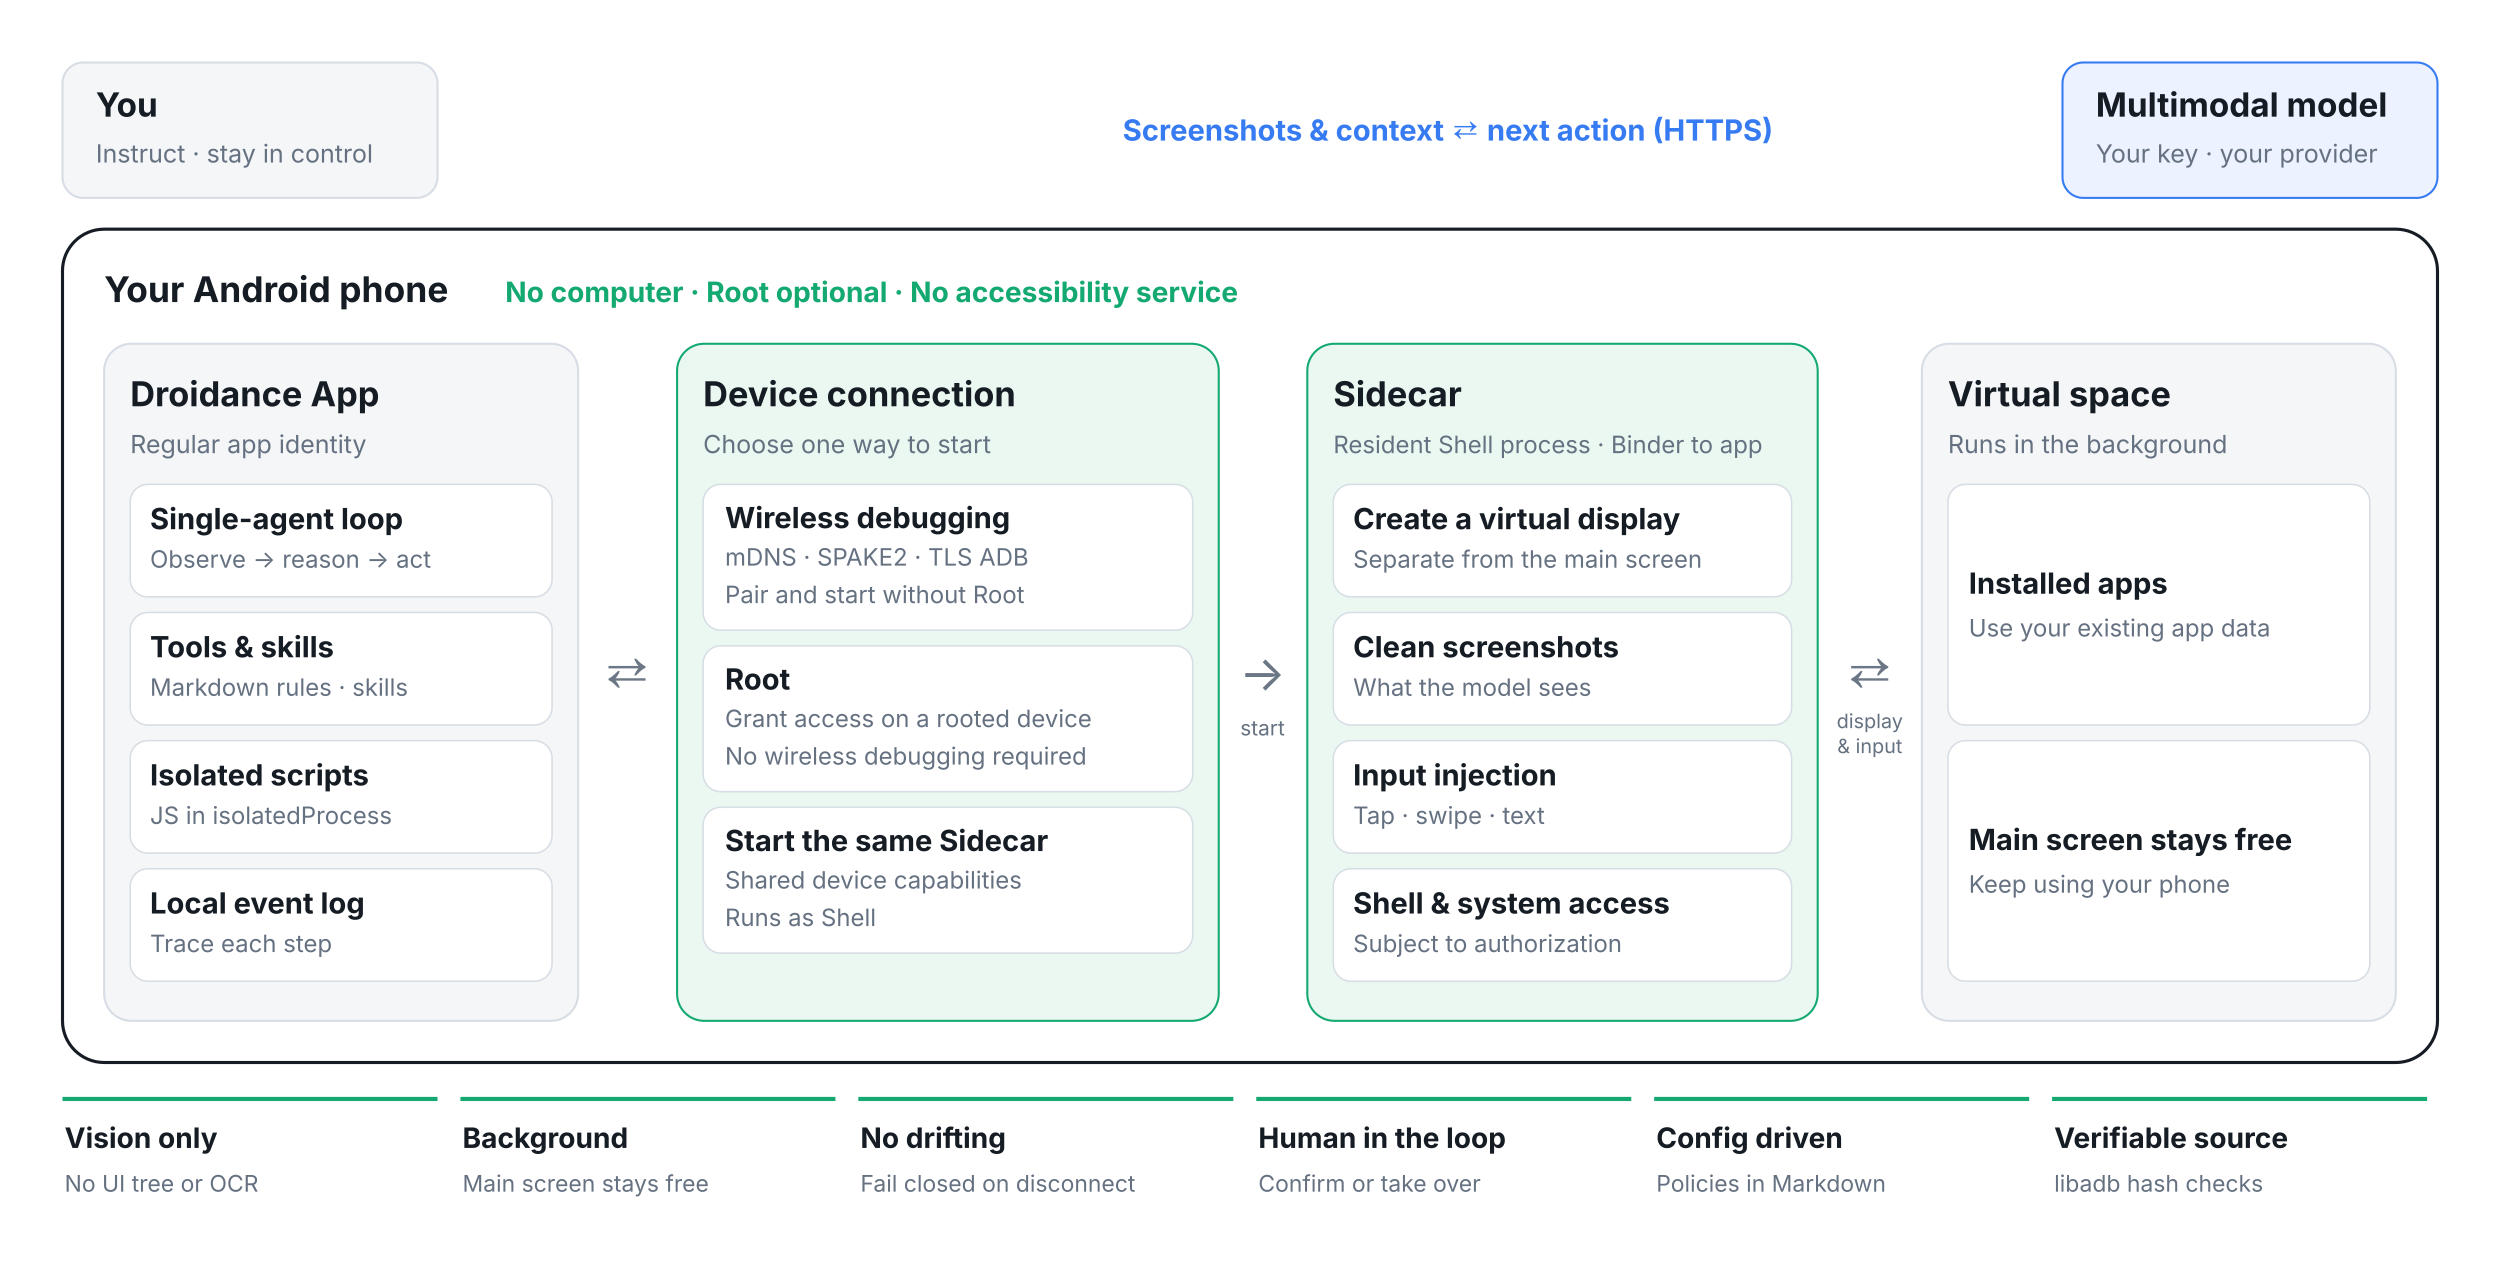
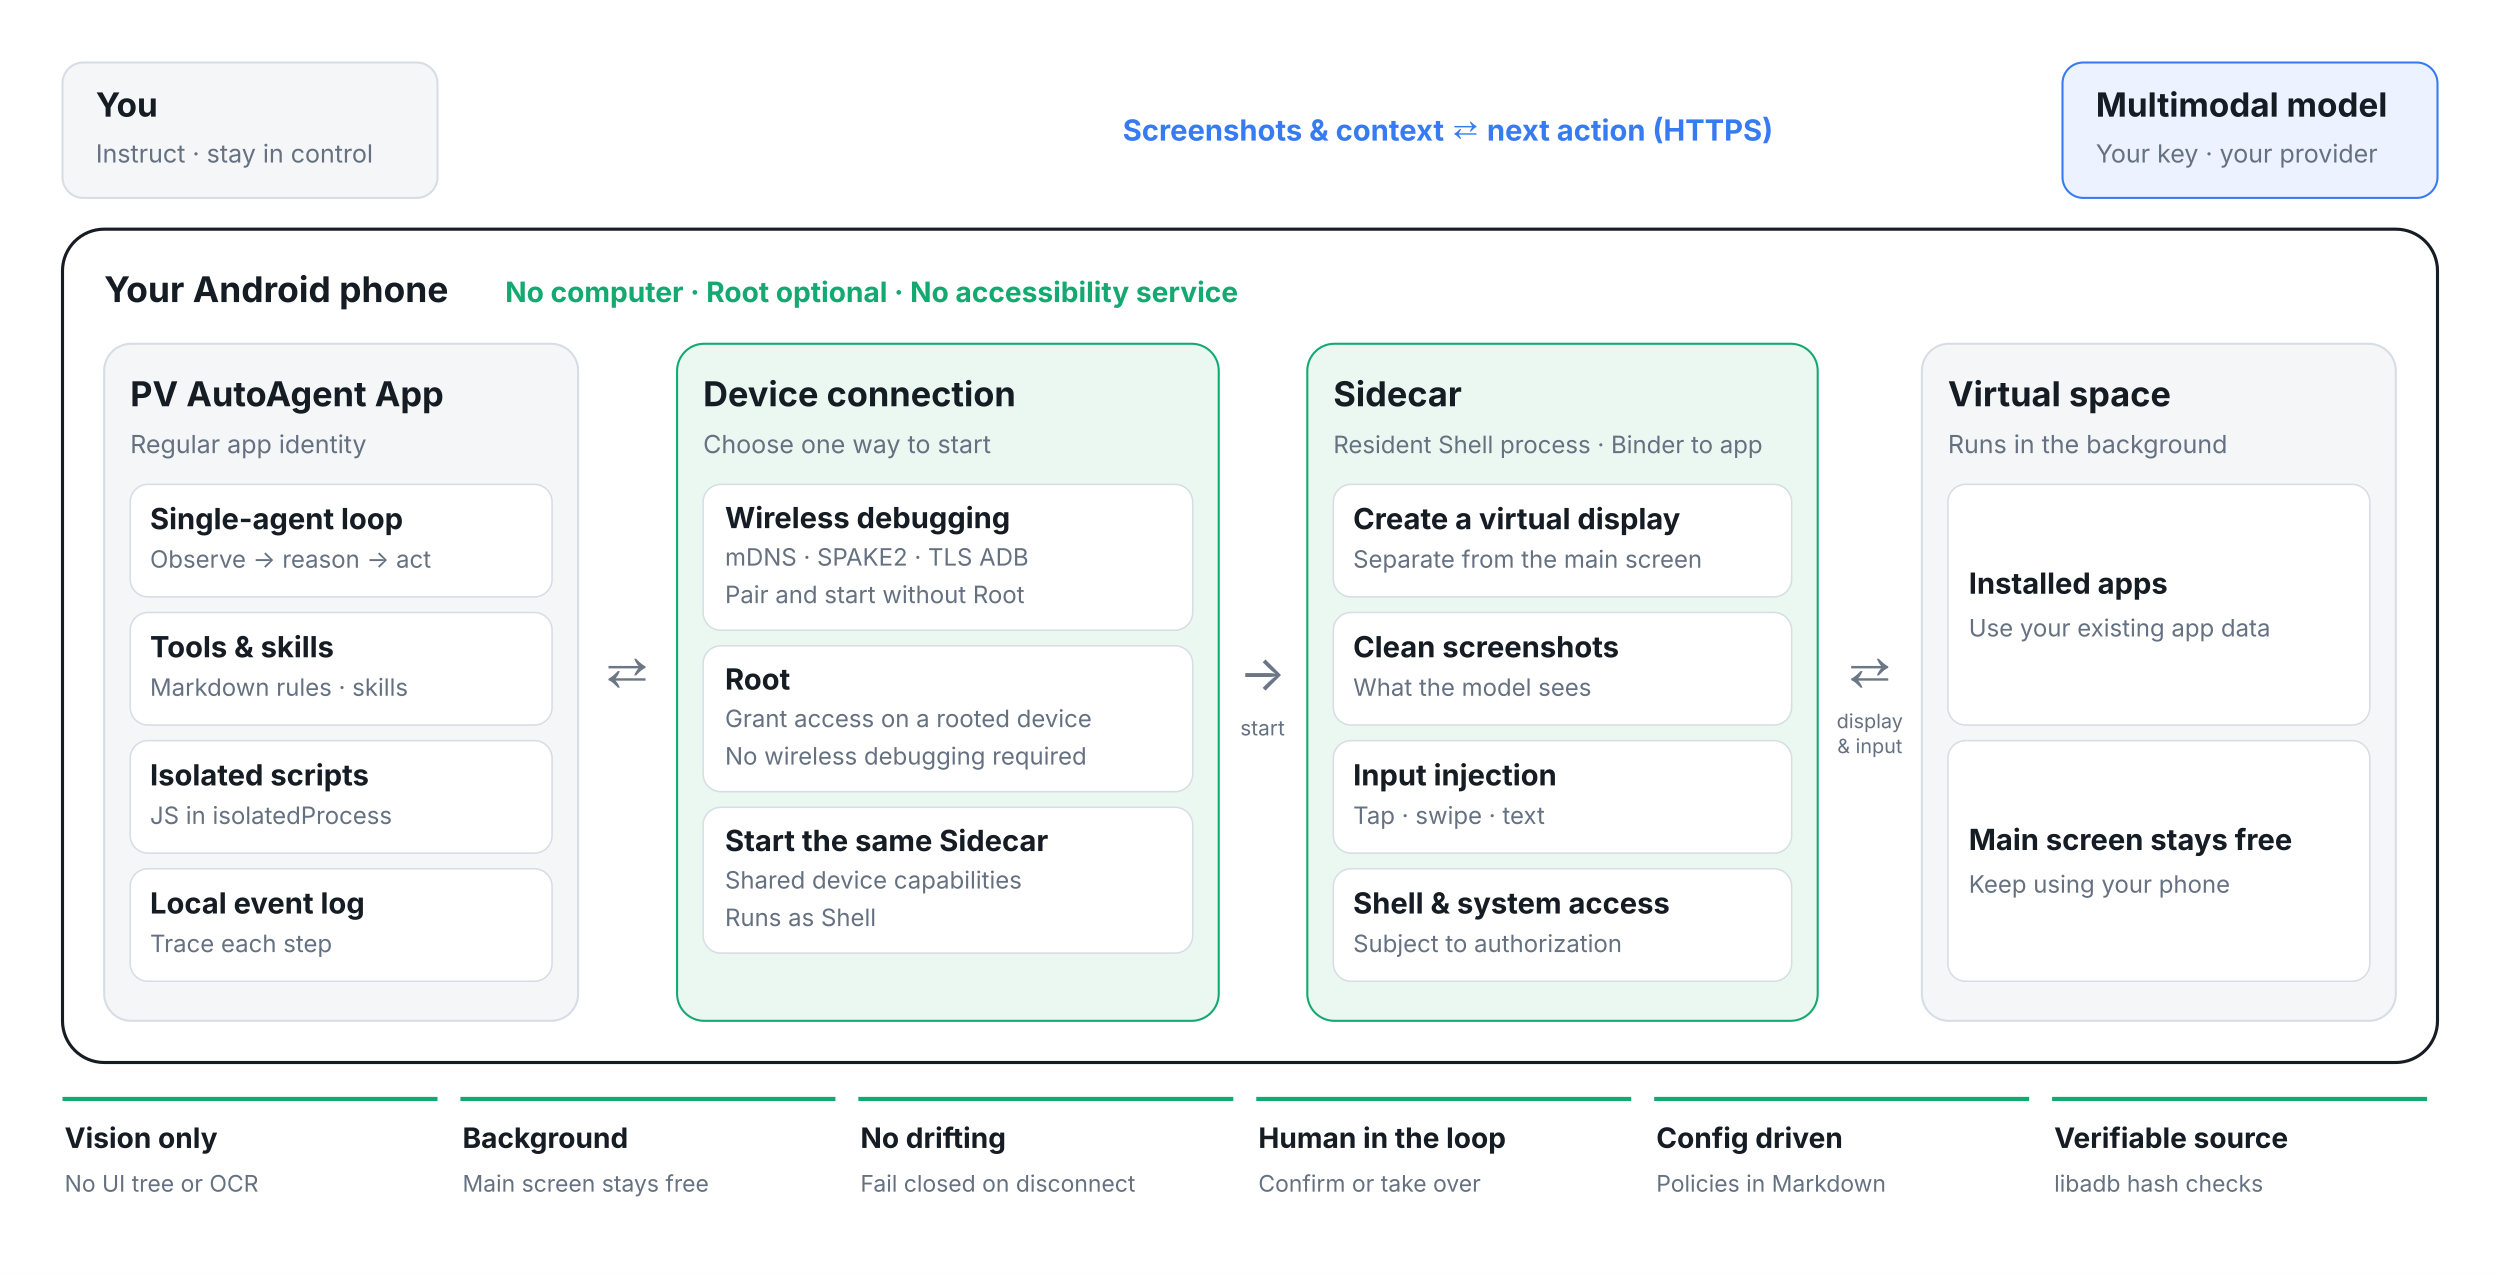
- <svg xmlns="http://www.w3.org/2000/svg" width="2400" height="1223" viewBox="0 0 2400 1223" role="img" aria-label="Droidance architecture: wireless debugging or Root starts a shared shell Sidecar for virtual-space control">
+ <svg xmlns="http://www.w3.org/2000/svg" width="2400" height="1223" viewBox="0 0 2400 1223" role="img" aria-label="PV AutoAgent architecture: wireless debugging or Root starts a shared shell Sidecar for virtual-space control">
  <rect width="2400" height="1223" fill="#ffffff" />
  <style>text{font-family: -apple-system, BlinkMacSystemFont, "Helvetica Neue", "PingFang SC", "Microsoft YaHei", sans-serif;}</style>
  <rect x="60" y="60" width="360" height="130" rx="20" fill="#f4f6f8" stroke="#d7dde4" stroke-width="2" />
  <text x="92" y="112" font-size="32" font-weight="700" fill="#161c24" text-anchor="start">You</text>
  <text x="92" y="156" font-size="24" font-weight="400" fill="#657181" text-anchor="start">Instruct · stay in control</text>
  <rect x="1980" y="60" width="360" height="130" rx="20" fill="#ecf2ff" stroke="#377bf2" stroke-width="2" />
  <text x="2012" y="112" font-size="32" font-weight="700" fill="#161c24" text-anchor="start">Multimodal model</text>
  <text x="2012" y="156" font-size="24" font-weight="400" fill="#657181" text-anchor="start">Your key · your provider</text>
  <text x="1390" y="135" font-size="28" font-weight="650" fill="#377bf2" text-anchor="middle">Screenshots &amp; context  ⇄  next action (HTTPS)</text>
  <rect x="60" y="220" width="2280" height="800" rx="40" fill="#ffffff" stroke="#161c24" stroke-width="3" />
  <text x="100" y="290" font-size="34" font-weight="700" fill="#161c24" text-anchor="start">Your Android phone</text>
  <text x="485" y="290" font-size="27" font-weight="650" fill="#13a970" text-anchor="start">No computer · Root optional · No accessibility service</text>
  <rect x="100" y="330" width="455" height="650" rx="26" fill="#f4f6f8" stroke="#d7dde4" stroke-width="2" />
-   <text x="125" y="390" font-size="33" font-weight="700" fill="#161c24" text-anchor="start">Droidance App</text>
+   <text x="125" y="390" font-size="33" font-weight="700" fill="#161c24" text-anchor="start">PV AutoAgent App</text>
  <text x="125" y="435" font-size="24" font-weight="400" fill="#657181" text-anchor="start">Regular app identity</text>
  <rect x="125" y="465" width="405" height="108" rx="17" fill="#ffffff" stroke="#d7dde4" stroke-width="1.5" />
  <text x="144" y="508" font-size="28" font-weight="650" fill="#161c24" text-anchor="start">Single-agent loop</text>
  <text x="144" y="545" font-size="23" font-weight="400" fill="#657181" text-anchor="start">Observe → reason → act</text>
  <rect x="125" y="588" width="405" height="108" rx="17" fill="#ffffff" stroke="#d7dde4" stroke-width="1.5" />
  <text x="144" y="631" font-size="28" font-weight="650" fill="#161c24" text-anchor="start">Tools &amp; skills</text>
  <text x="144" y="668" font-size="23" font-weight="400" fill="#657181" text-anchor="start">Markdown rules · skills</text>
  <rect x="125" y="711" width="405" height="108" rx="17" fill="#ffffff" stroke="#d7dde4" stroke-width="1.5" />
  <text x="144" y="754" font-size="28" font-weight="650" fill="#161c24" text-anchor="start">Isolated scripts</text>
  <text x="144" y="791" font-size="23" font-weight="400" fill="#657181" text-anchor="start">JS in isolatedProcess</text>
  <rect x="125" y="834" width="405" height="108" rx="17" fill="#ffffff" stroke="#d7dde4" stroke-width="1.5" />
  <text x="144" y="877" font-size="28" font-weight="650" fill="#161c24" text-anchor="start">Local event log</text>
  <text x="144" y="914" font-size="23" font-weight="400" fill="#657181" text-anchor="start">Trace each step</text>
  <rect x="650" y="330" width="520" height="650" rx="26" fill="#eaf8f1" stroke="#13a970" stroke-width="2" />
  <text x="675" y="390" font-size="33" font-weight="700" fill="#161c24" text-anchor="start">Device connection</text>
  <text x="675" y="435" font-size="24" font-weight="400" fill="#657181" text-anchor="start">Choose one way to start</text>
  <rect x="675" y="465" width="470" height="140" rx="17" fill="#ffffff" stroke="#d7dde4" stroke-width="1.5" />
  <text x="696" y="507" font-size="28" font-weight="700" fill="#161c24" text-anchor="start">Wireless debugging</text>
  <text x="696" y="543" font-size="23" font-weight="400" fill="#657181" text-anchor="start">mDNS · SPAKE2 · TLS ADB</text>
  <text x="696" y="579" font-size="23" font-weight="400" fill="#657181" text-anchor="start">Pair and start without Root</text>
  <rect x="675" y="620" width="470" height="140" rx="17" fill="#ffffff" stroke="#d7dde4" stroke-width="1.5" />
  <text x="696" y="662" font-size="28" font-weight="700" fill="#161c24" text-anchor="start">Root</text>
  <text x="696" y="698" font-size="23" font-weight="400" fill="#657181" text-anchor="start">Grant access on a rooted device</text>
  <text x="696" y="734" font-size="23" font-weight="400" fill="#657181" text-anchor="start">No wireless debugging required</text>
  <rect x="675" y="775" width="470" height="140" rx="17" fill="#ffffff" stroke="#d7dde4" stroke-width="1.5" />
  <text x="696" y="817" font-size="28" font-weight="700" fill="#161c24" text-anchor="start">Start the same Sidecar</text>
  <text x="696" y="853" font-size="23" font-weight="400" fill="#657181" text-anchor="start">Shared device capabilities</text>
  <text x="696" y="889" font-size="23" font-weight="400" fill="#657181" text-anchor="start">Runs as Shell</text>
  <rect x="1255" y="330" width="490" height="650" rx="26" fill="#eaf8f1" stroke="#13a970" stroke-width="2" />
  <text x="1280" y="390" font-size="33" font-weight="700" fill="#161c24" text-anchor="start">Sidecar</text>
  <text x="1280" y="435" font-size="23" font-weight="400" fill="#657181" text-anchor="start">Resident Shell process · Binder to app</text>
  <rect x="1280" y="465" width="440" height="108" rx="17" fill="#ffffff" stroke="#d7dde4" stroke-width="1.5" />
  <text x="1299" y="508" font-size="28" font-weight="650" fill="#161c24" text-anchor="start">Create a virtual display</text>
  <text x="1299" y="545" font-size="23" font-weight="400" fill="#657181" text-anchor="start">Separate from the main screen</text>
  <rect x="1280" y="588" width="440" height="108" rx="17" fill="#ffffff" stroke="#d7dde4" stroke-width="1.5" />
  <text x="1299" y="631" font-size="28" font-weight="650" fill="#161c24" text-anchor="start">Clean screenshots</text>
  <text x="1299" y="668" font-size="23" font-weight="400" fill="#657181" text-anchor="start">What the model sees</text>
  <rect x="1280" y="711" width="440" height="108" rx="17" fill="#ffffff" stroke="#d7dde4" stroke-width="1.5" />
  <text x="1299" y="754" font-size="28" font-weight="650" fill="#161c24" text-anchor="start">Input injection</text>
  <text x="1299" y="791" font-size="23" font-weight="400" fill="#657181" text-anchor="start">Tap · swipe · text</text>
  <rect x="1280" y="834" width="440" height="108" rx="17" fill="#ffffff" stroke="#d7dde4" stroke-width="1.5" />
  <text x="1299" y="877" font-size="28" font-weight="650" fill="#161c24" text-anchor="start">Shell &amp; system access</text>
  <text x="1299" y="914" font-size="23" font-weight="400" fill="#657181" text-anchor="start">Subject to authorization</text>
  <rect x="1845" y="330" width="455" height="650" rx="26" fill="#f4f6f8" stroke="#d7dde4" stroke-width="2" />
  <text x="1870" y="390" font-size="33" font-weight="700" fill="#161c24" text-anchor="start">Virtual space</text>
  <text x="1870" y="435" font-size="24" font-weight="400" fill="#657181" text-anchor="start">Runs in the background</text>
  <rect x="1870" y="465" width="405" height="231" rx="17" fill="#ffffff" stroke="#d7dde4" stroke-width="1.5" />
  <text x="1890" y="570" font-size="28" font-weight="650" fill="#161c24" text-anchor="start">Installed apps</text>
  <text x="1890" y="611" font-size="23" font-weight="400" fill="#657181" text-anchor="start">Use your existing app data</text>
  <rect x="1870" y="711" width="405" height="231" rx="17" fill="#ffffff" stroke="#d7dde4" stroke-width="1.5" />
  <text x="1890" y="816" font-size="28" font-weight="650" fill="#161c24" text-anchor="start">Main screen stays free</text>
  <text x="1890" y="857" font-size="23" font-weight="400" fill="#657181" text-anchor="start">Keep using your phone</text>
  <text x="602" y="663" font-size="47" font-weight="400" fill="#6c7786" text-anchor="middle">⇄</text>
  <text x="1212" y="663" font-size="47" font-weight="400" fill="#6c7786" text-anchor="middle">→</text>
  <text x="1212" y="706" font-size="20" font-weight="400" fill="#657181" text-anchor="middle">start</text>
  <text x="1795" y="663" font-size="47" font-weight="400" fill="#6c7786" text-anchor="middle">⇄</text>
  <text x="1795" y="699" font-size="19" font-weight="400" fill="#657181" text-anchor="middle">display</text>
  <text x="1795" y="723" font-size="19" font-weight="400" fill="#657181" text-anchor="middle">&amp; input</text>
  <line x1="60" y1="1055" x2="420" y2="1055" stroke="#13a970" stroke-width="4" />
  <text x="62" y="1102" font-size="27" font-weight="700" fill="#161c24" text-anchor="start">Vision only</text>
  <text x="62" y="1144" font-size="22" font-weight="400" fill="#657181" text-anchor="start">No UI tree or OCR</text>
  <line x1="442" y1="1055" x2="802" y2="1055" stroke="#13a970" stroke-width="4" />
  <text x="444" y="1102" font-size="27" font-weight="700" fill="#161c24" text-anchor="start">Background</text>
  <text x="444" y="1144" font-size="22" font-weight="400" fill="#657181" text-anchor="start">Main screen stays free</text>
  <line x1="824" y1="1055" x2="1184" y2="1055" stroke="#13a970" stroke-width="4" />
  <text x="826" y="1102" font-size="27" font-weight="700" fill="#161c24" text-anchor="start">No drifting</text>
  <text x="826" y="1144" font-size="22" font-weight="400" fill="#657181" text-anchor="start">Fail closed on disconnect</text>
  <line x1="1206" y1="1055" x2="1566" y2="1055" stroke="#13a970" stroke-width="4" />
  <text x="1208" y="1102" font-size="27" font-weight="700" fill="#161c24" text-anchor="start">Human in the loop</text>
  <text x="1208" y="1144" font-size="22" font-weight="400" fill="#657181" text-anchor="start">Confirm or take over</text>
  <line x1="1588" y1="1055" x2="1948" y2="1055" stroke="#13a970" stroke-width="4" />
  <text x="1590" y="1102" font-size="27" font-weight="700" fill="#161c24" text-anchor="start">Config driven</text>
  <text x="1590" y="1144" font-size="22" font-weight="400" fill="#657181" text-anchor="start">Policies in Markdown</text>
  <line x1="1970" y1="1055" x2="2330" y2="1055" stroke="#13a970" stroke-width="4" />
  <text x="1972" y="1102" font-size="27" font-weight="700" fill="#161c24" text-anchor="start">Verifiable source</text>
  <text x="1972" y="1144" font-size="22" font-weight="400" fill="#657181" text-anchor="start">libadb hash checks</text>
</svg>
